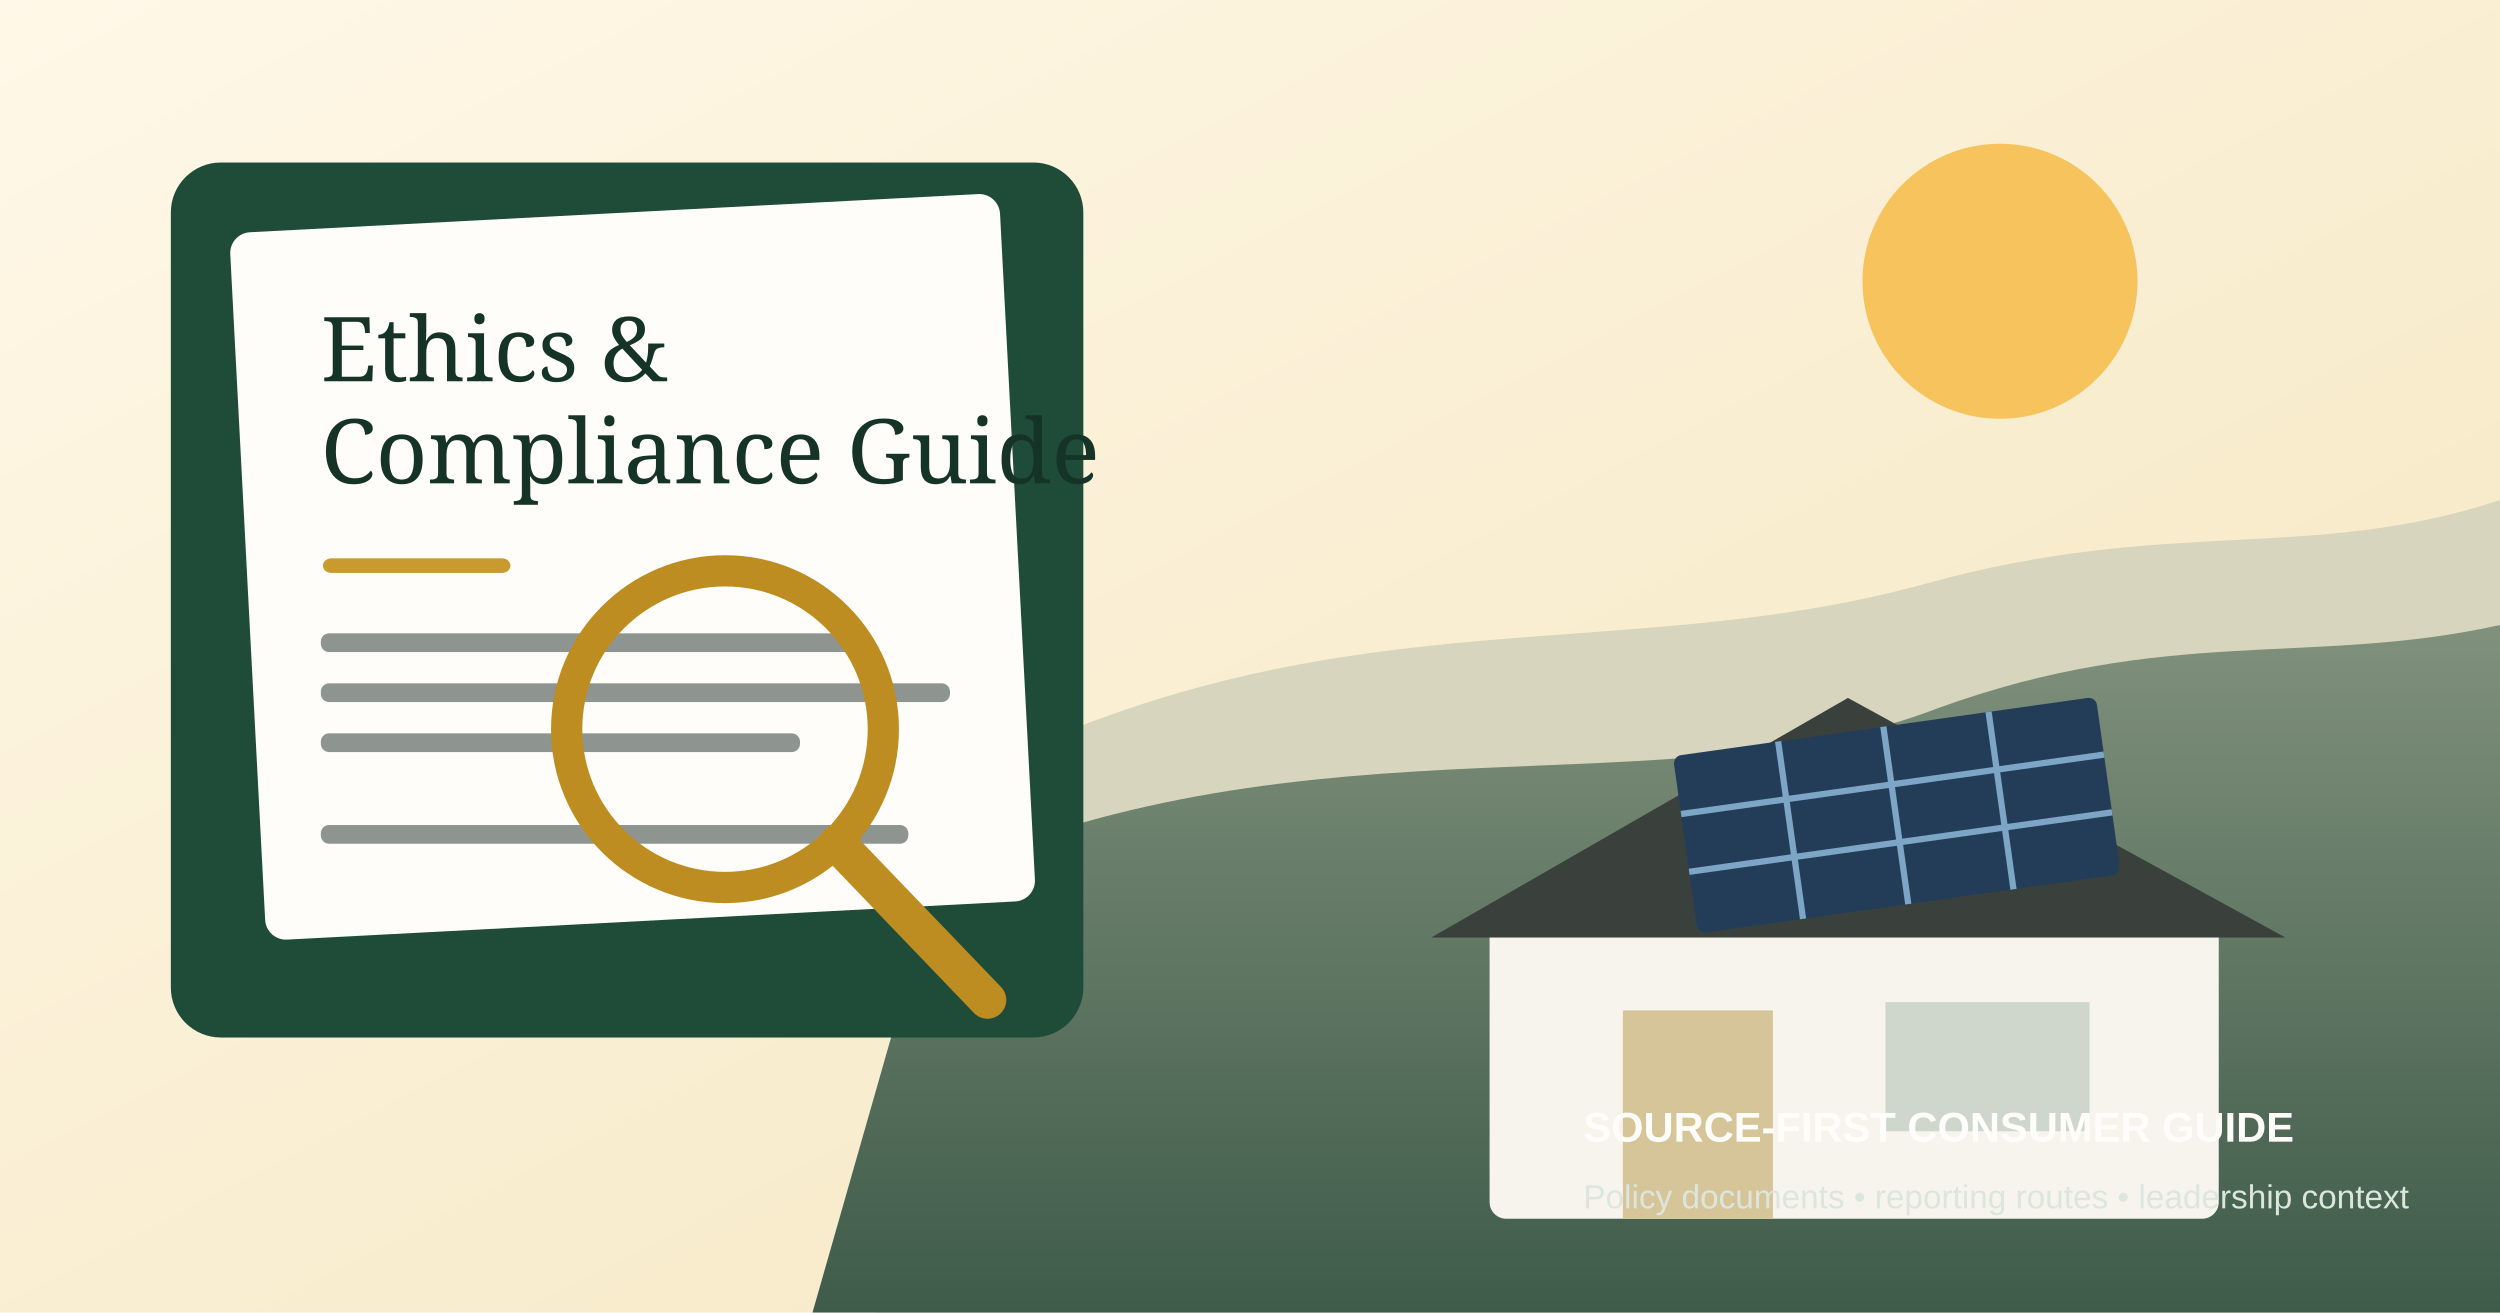
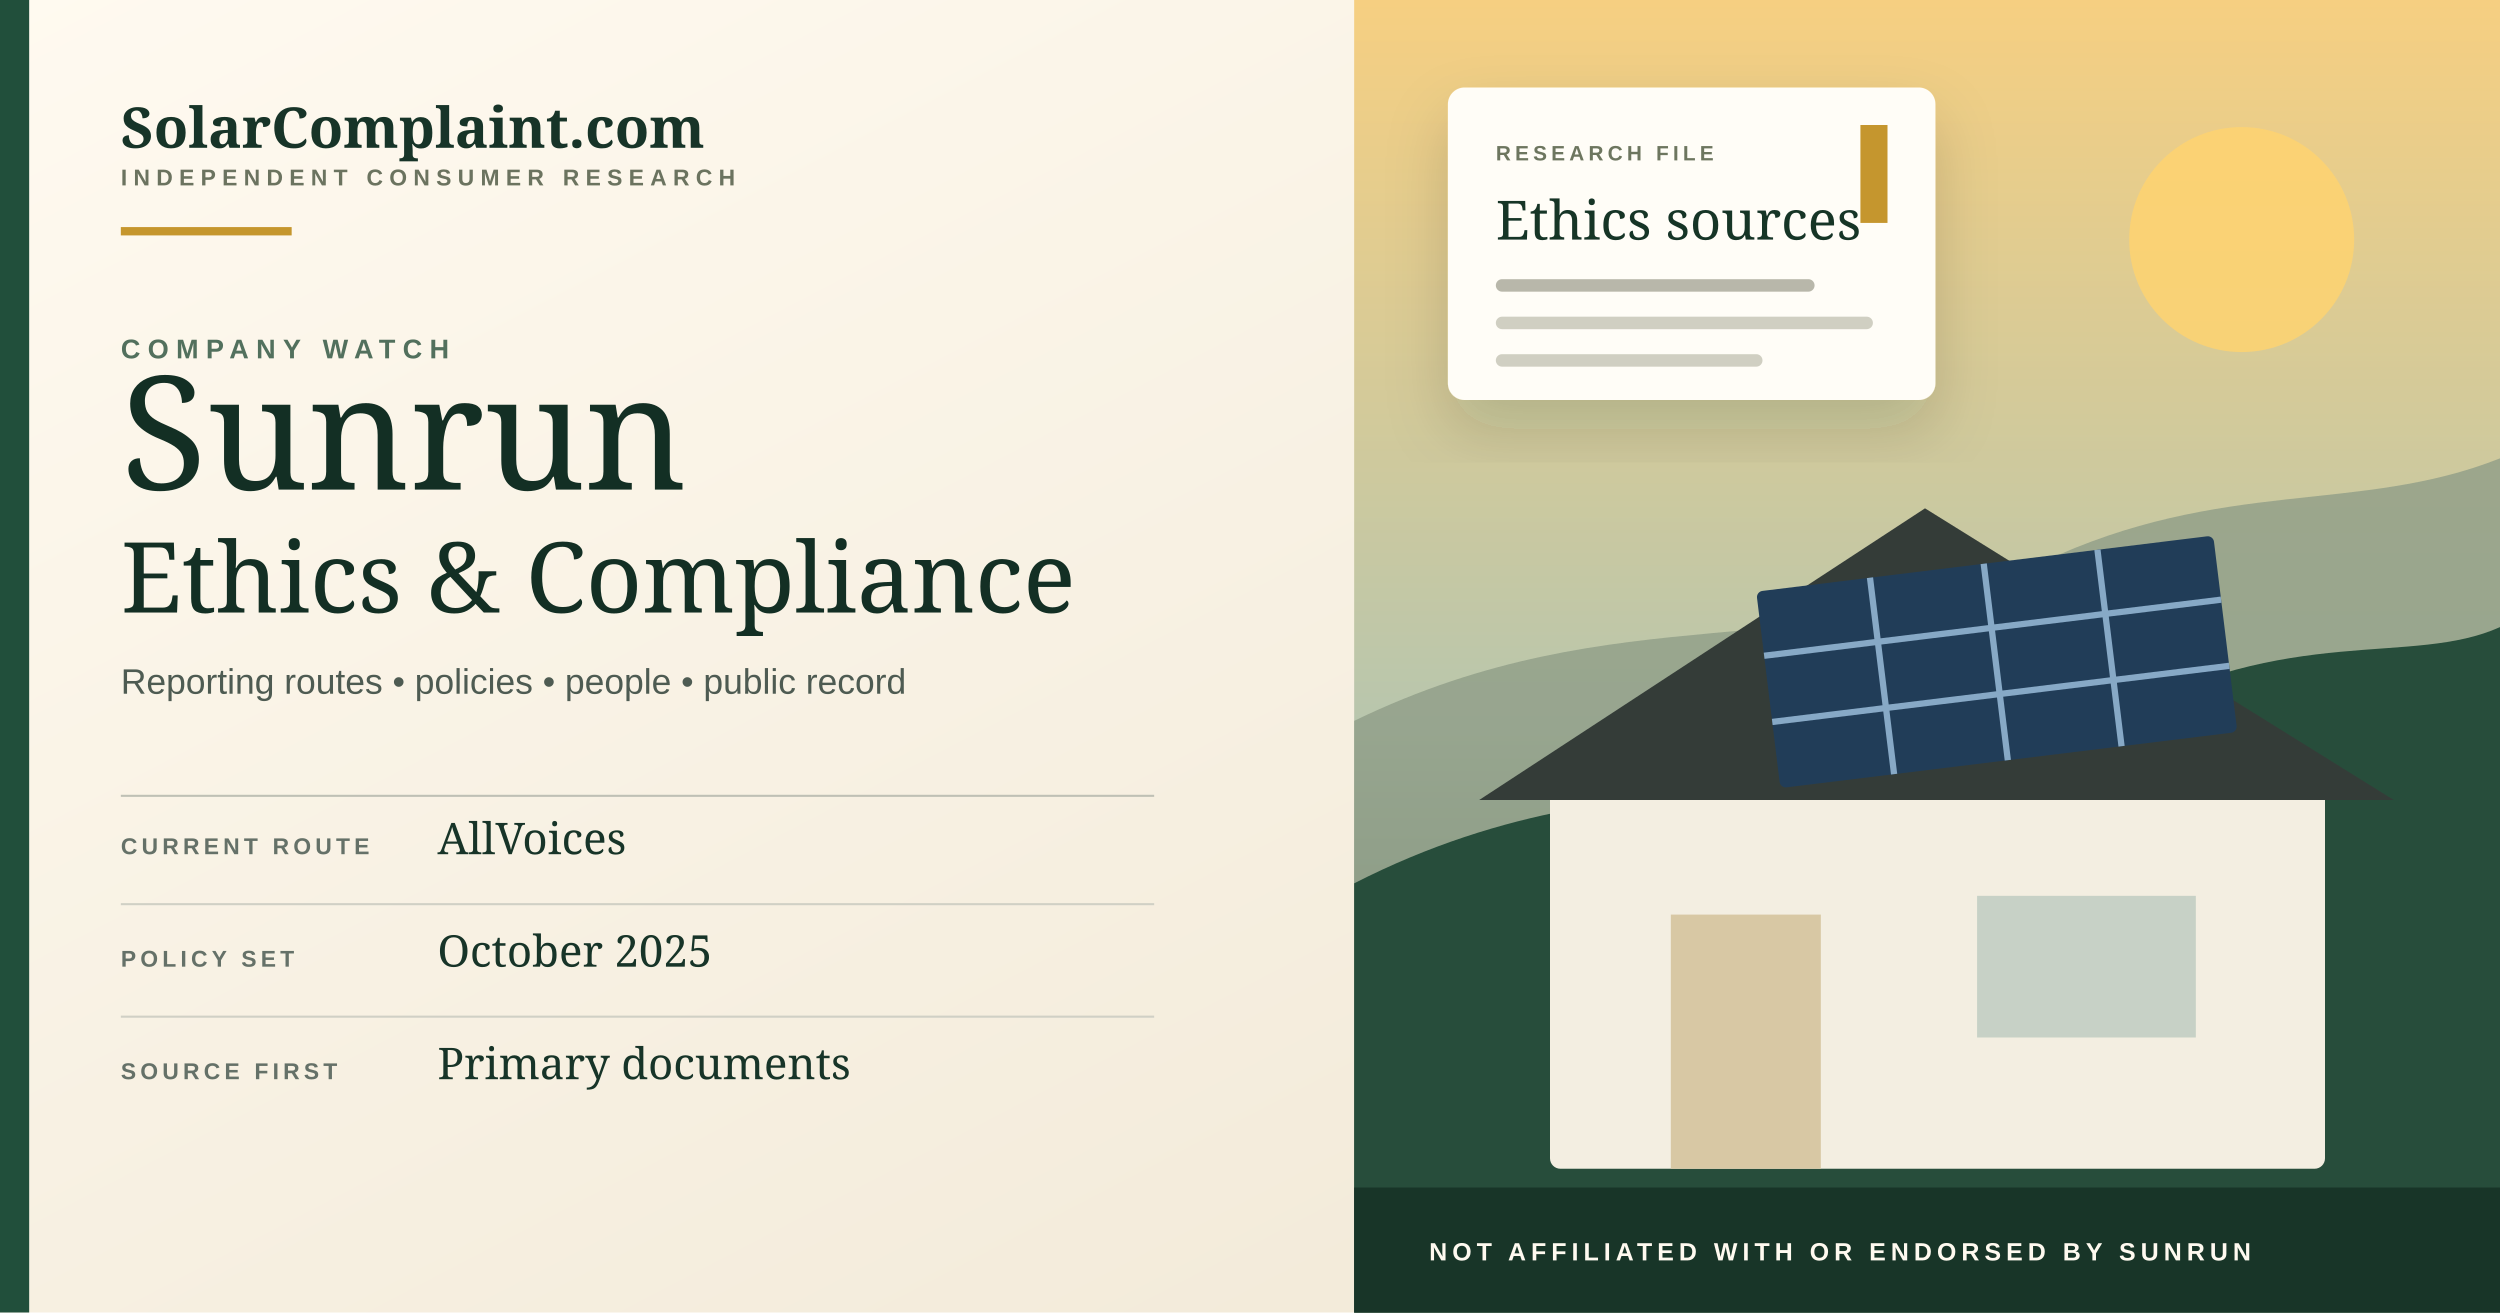
<svg xmlns="http://www.w3.org/2000/svg" width="1200" height="630" viewBox="0 0 1200 630" role="img" aria-labelledby="title desc">
  <defs>
-     <linearGradient id="sky" x1="0" y1="0" x2="1" y2="1">
-       <stop offset="0" stop-color="#fff8e8" />
-       <stop offset="1" stop-color="#f4e5bd" />
+     <linearGradient id="paper" x1="0" y1="0" x2="1" y2="1">
+       <stop offset="0" stop-color="#fffaf0" />
+       <stop offset="1" stop-color="#efe6d3" />
    </linearGradient>
-     <linearGradient id="hill" x1="0" y1="0" x2="0" y2="1">
-       <stop offset="0" stop-color="#80917c" />
-       <stop offset="1" stop-color="#3e5b49" />
+     <linearGradient id="sunset" x1="0" y1="0" x2="0" y2="1">
+       <stop offset="0" stop-color="#f6cf81" />
+       <stop offset=".55" stop-color="#b8c6ad" />
+       <stop offset="1" stop-color="#315543" />
    </linearGradient>
+     <filter id="shadow" x="-20%" y="-20%" width="140%" height="140%">
+       <feDropShadow dx="0" dy="14" stdDeviation="15" flood-color="#173226" flood-opacity=".16" />
+     </filter>
  </defs>
-   <rect width="1200" height="630" fill="url(#sky)" />
-   <circle cx="960" cy="135" r="66" fill="#f5b942" opacity=".82" />
-   <path d="M480 365 C650 285 780 320 925 280 C1040 248 1110 270 1200 240 V630 H420 Z" fill="#d7d5bd" />
-   <path d="M450 420 C630 340 800 390 930 340 C1040 300 1110 320 1200 300 V630 H390 Z" fill="url(#hill)" />
-   <g transform="translate(715 335)">
-     <rect x="0" y="100" width="350" height="150" rx="8" fill="#f6f4ed" />
-     <path d="M-28 115 L172 0 L382 115 Z" fill="#3a413c" />
-     <g transform="translate(88 28) rotate(-8)">
-       <rect x="0" y="0" width="205" height="86" rx="4" fill="#233d59" />
-       <path d="M0 28 H205 M0 56 H205 M51 0 V86 M102 0 V86 M153 0 V86" stroke="#7da5c6" stroke-width="3" />
-     </g>
-     <rect x="64" y="150" width="72" height="100" fill="#d7c59a" />
-     <rect x="190" y="146" width="98" height="62" fill="#cfd7cd" />
-   </g>
-   <g transform="translate(82 78)">
-     <rect x="0" y="0" width="438" height="420" rx="24" fill="#1f4c39" />
-     <rect x="28" y="34" width="370" height="340" rx="10" fill="#fffdfa" transform="rotate(-3 28 34)" />
-     <text x="72" y="105" font-family="Georgia, serif" font-size="43" fill="#153326">Ethics &amp;</text>
-     <text x="72" y="154" font-family="Georgia, serif" font-size="43" fill="#153326">Compliance Guide</text>
-     <rect x="73" y="190" width="90" height="7" rx="4" fill="#c99a2e" />
-     <g fill="#8e948f">
-       <rect x="72" y="226" width="260" height="9" rx="4" />
-       <rect x="72" y="250" width="302" height="9" rx="4" />
-       <rect x="72" y="274" width="230" height="9" rx="4" />
-       <rect x="72" y="318" width="282" height="9" rx="4" />
-     </g>
-     <g transform="translate(266 272)">
-       <circle cx="0" cy="0" r="76" fill="none" stroke="#bd8d21" stroke-width="15" />
-       <line x1="54" y1="55" x2="126" y2="130" stroke="#bd8d21" stroke-width="18" stroke-linecap="round" />
+   <rect width="1200" height="630" fill="url(#paper)" />
+   <rect x="0" y="0" width="14" height="630" fill="#214f3b" />
+   <g transform="translate(58 50)">
+     <text x="0" y="0" dominant-baseline="hanging" font-family="Georgia, serif" font-size="27" font-weight="700" fill="#173428">SolarComplaint.com</text>
+     <text x="0" y="39" font-family="Arial, sans-serif" font-size="11" font-weight="700" letter-spacing="3" fill="#6b735f">INDEPENDENT CONSUMER RESEARCH</text>
+     <rect x="0" y="59" width="82" height="4" fill="#c5962d" />
+     <text x="0" y="122" font-family="Arial, sans-serif" font-size="13" font-weight="800" letter-spacing="3.5" fill="#52705d">COMPANY WATCH</text>
+     <text x="0" y="185" font-family="Georgia, serif" font-size="76" fill="#132f24">Sunrun</text>
+     <text x="0" y="244" font-family="Georgia, serif" font-size="47" fill="#132f24">Ethics &amp; Compliance</text>
+     <text x="0" y="283" font-family="Arial, sans-serif" font-size="17" fill="#4e5b52">Reporting routes • policies • people • public record</text>
+     <g transform="translate(0 332)">
+       <line x1="0" y1="0" x2="496" y2="0" stroke="#bfc0b5" />
+       <text x="0" y="28" font-family="Arial, sans-serif" font-size="11" font-weight="800" letter-spacing="2" fill="#657168">CURRENT ROUTE</text>
+       <text x="152" y="28" font-family="Georgia, serif" font-size="21" fill="#173428">AllVoices</text>
+       <line x1="0" y1="52" x2="496" y2="52" stroke="#d0d0c5" />
+       <text x="0" y="82" font-family="Arial, sans-serif" font-size="11" font-weight="800" letter-spacing="2" fill="#657168">POLICY SET</text>
+       <text x="152" y="82" font-family="Georgia, serif" font-size="21" fill="#173428">October 2025</text>
+       <line x1="0" y1="106" x2="496" y2="106" stroke="#d0d0c5" />
+       <text x="0" y="136" font-family="Arial, sans-serif" font-size="11" font-weight="800" letter-spacing="2" fill="#657168">SOURCE FIRST</text>
+       <text x="152" y="136" font-family="Georgia, serif" font-size="21" fill="#173428">Primary documents</text>
    </g>
  </g>
-   <text x="760" y="548" font-family="Arial, sans-serif" font-size="20" font-weight="700" fill="#fffdfa">SOURCE-FIRST CONSUMER GUIDE</text>
-   <text x="760" y="580" font-family="Arial, sans-serif" font-size="16" fill="#dce6de">Policy documents • reporting routes • leadership context</text>
+   <g transform="translate(650 0)">
+     <rect width="550" height="630" fill="url(#sunset)" />
+     <circle cx="426" cy="115" r="54" fill="#ffd36f" opacity=".82" />
+     <path d="M0 346 C128 284 221 321 330 270 C417 229 482 247 550 220 V630 H0 Z" fill="#8e9c86" opacity=".78" />
+     <path d="M0 424 C145 350 258 404 365 345 C449 299 508 320 550 301 V630 H0 Z" fill="#274d3b" />
+     <g transform="translate(94 214)">
+       <rect x="0" y="155" width="372" height="192" rx="5" fill="#f3eee1" />
+       <path d="M-34 170 L180 30 L405 170 Z" fill="#343c38" />
+       <g transform="translate(99 70) rotate(-7)">
+         <rect width="221" height="95" rx="3" fill="#213d58" />
+         <path d="M0 31 H221 M0 63 H221 M55 0 V95 M110 0 V95 M165 0 V95" stroke="#87a9c6" stroke-width="3" />
+       </g>
+       <rect x="58" y="225" width="72" height="122" fill="#d8c8a4" />
+       <rect x="205" y="216" width="105" height="68" fill="#c7d1c6" />
+     </g>
+     <g transform="translate(45 42)" filter="url(#shadow)">
+       <rect width="234" height="150" rx="8" fill="#fffdf7" />
+       <text x="23" y="35" font-family="Arial, sans-serif" font-size="10" font-weight="800" letter-spacing="2" fill="#6d765f">RESEARCH FILE</text>
+       <text x="23" y="73" font-family="Georgia, serif" font-size="26" fill="#173428">Ethics sources</text>
+       <rect x="23" y="92" width="153" height="6" rx="3" fill="#b8b7aa" />
+       <rect x="23" y="110" width="181" height="6" rx="3" fill="#d0cfc2" />
+       <rect x="23" y="128" width="128" height="6" rx="3" fill="#d0cfc2" />
+       <rect x="198" y="18" width="13" height="47" fill="#c5962d" />
+     </g>
+     <rect x="0" y="570" width="550" height="60" fill="#173428" opacity=".96" />
+     <text x="36" y="605" font-family="Arial, sans-serif" font-size="12" font-weight="800" letter-spacing="2.4" fill="#fffaf0">NOT AFFILIATED WITH OR ENDORSED BY SUNRUN</text>
+   </g>
</svg>
